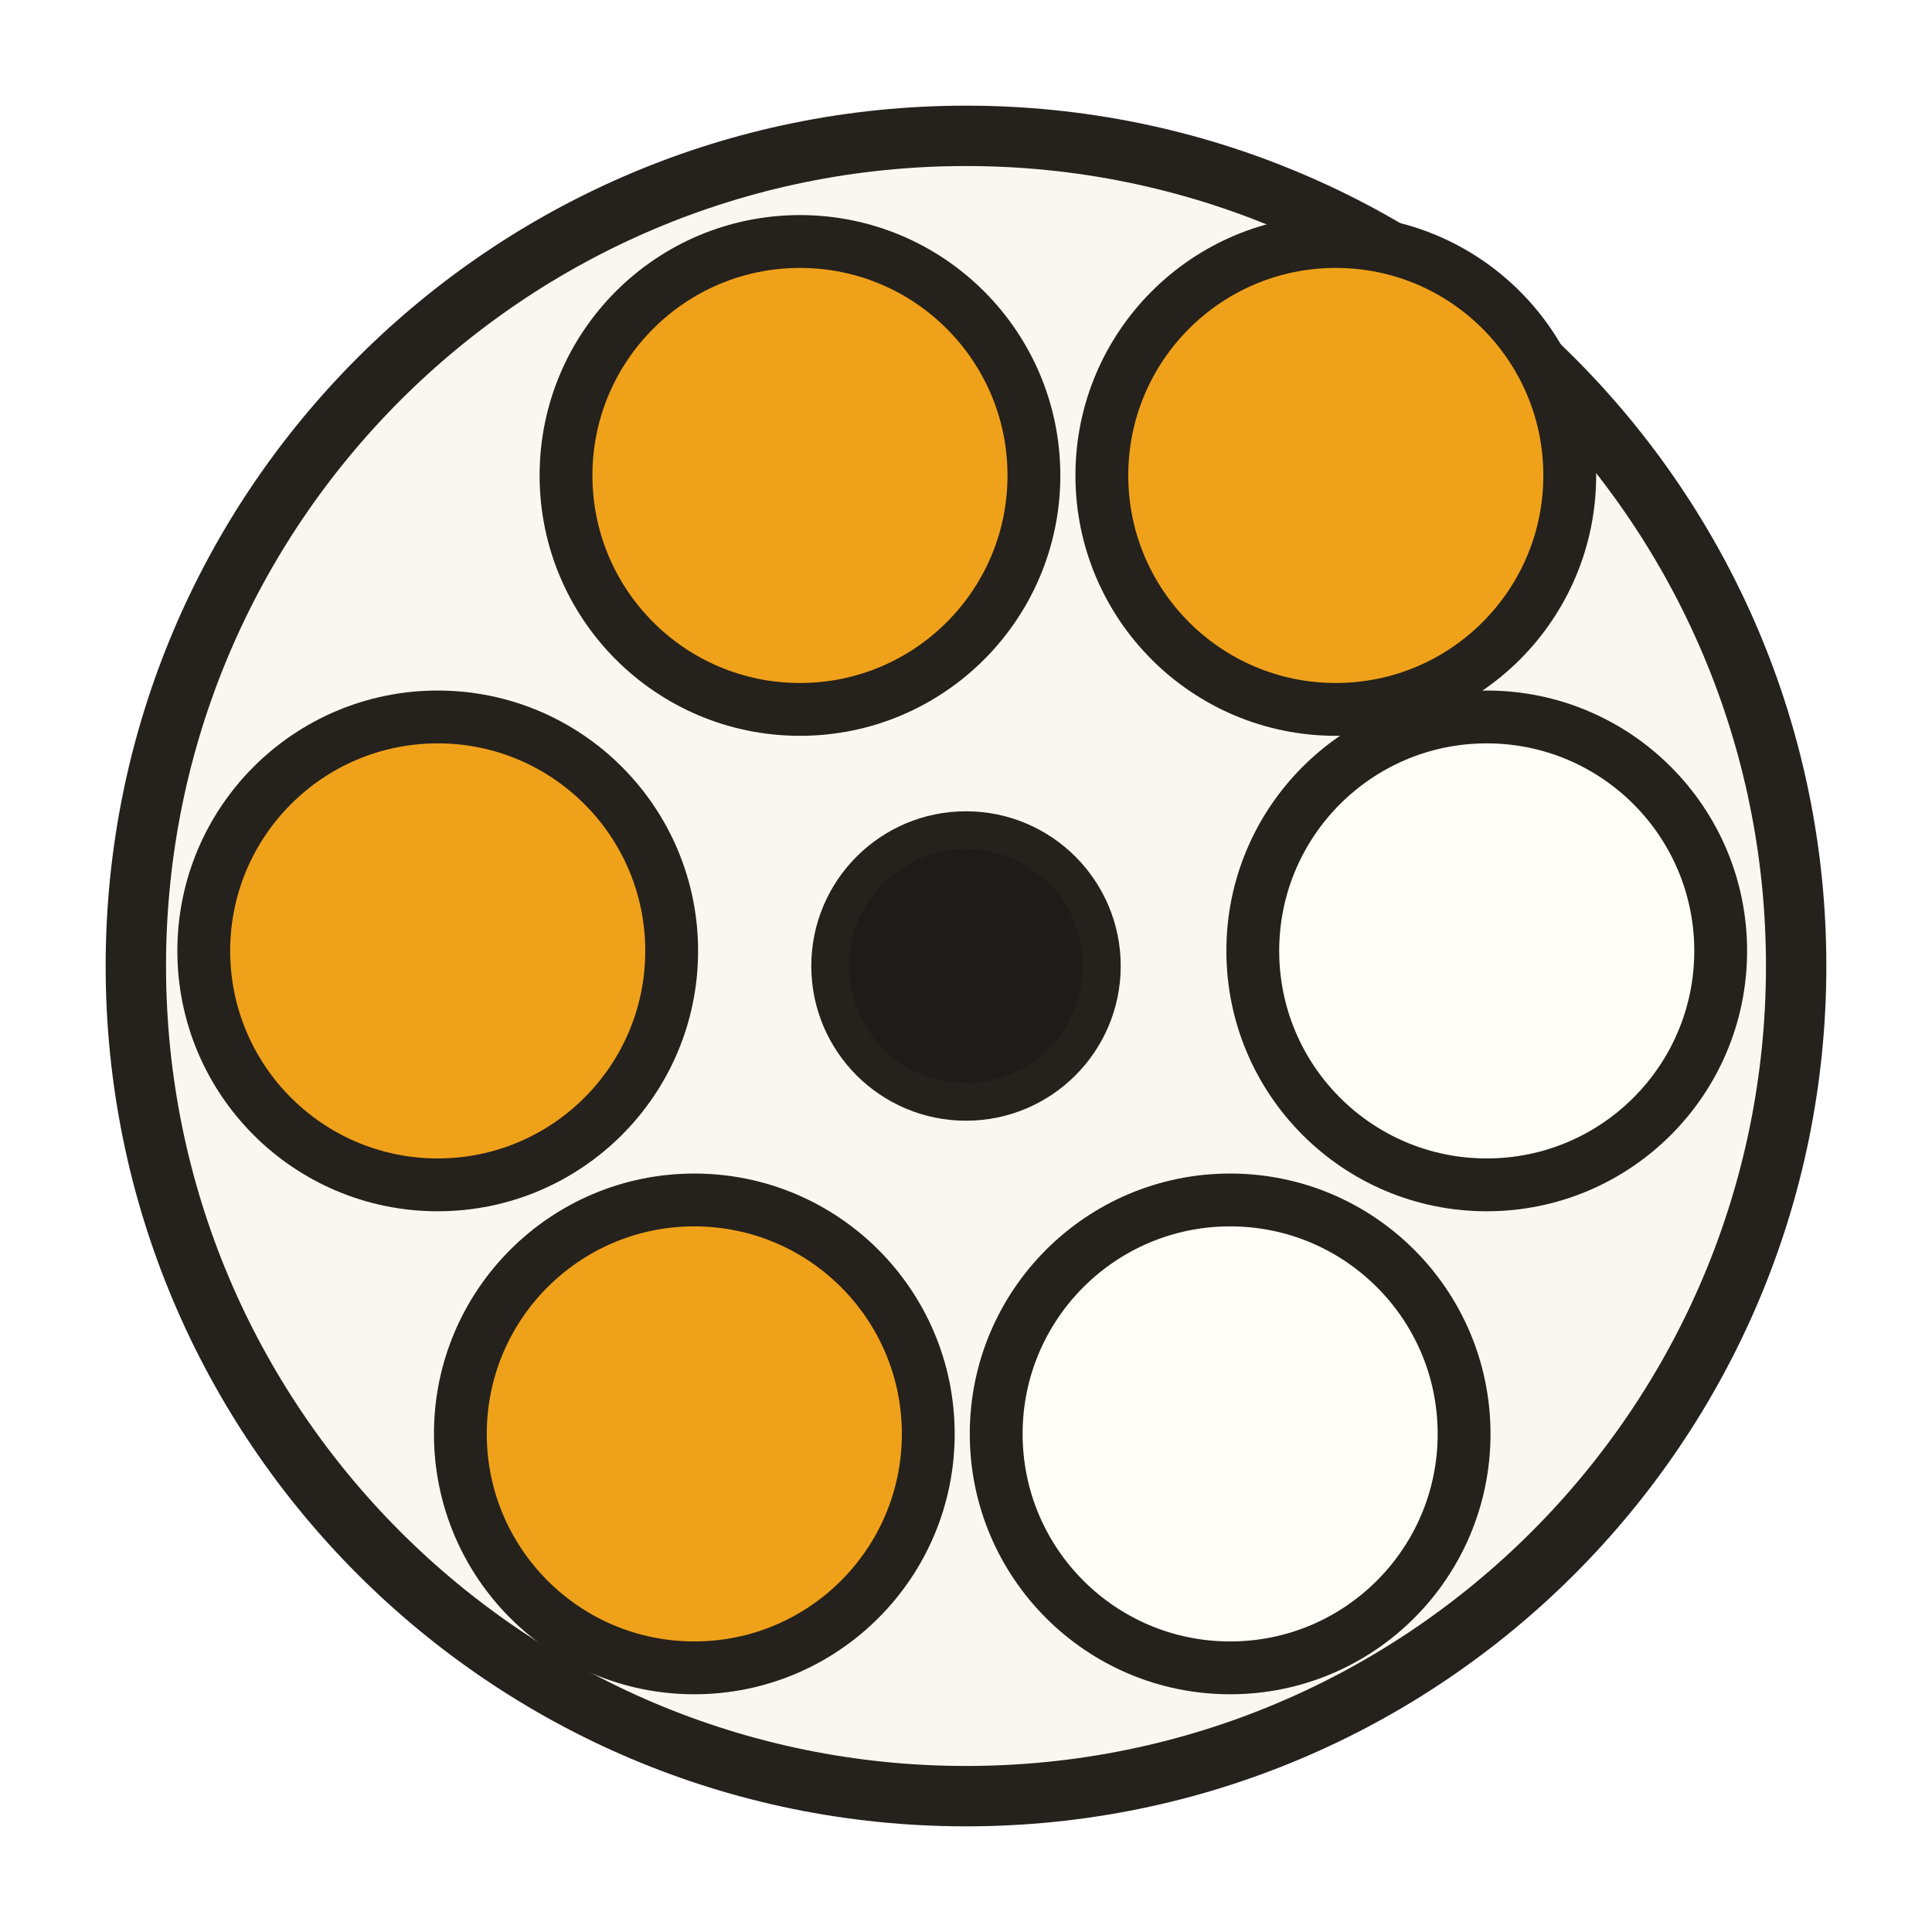
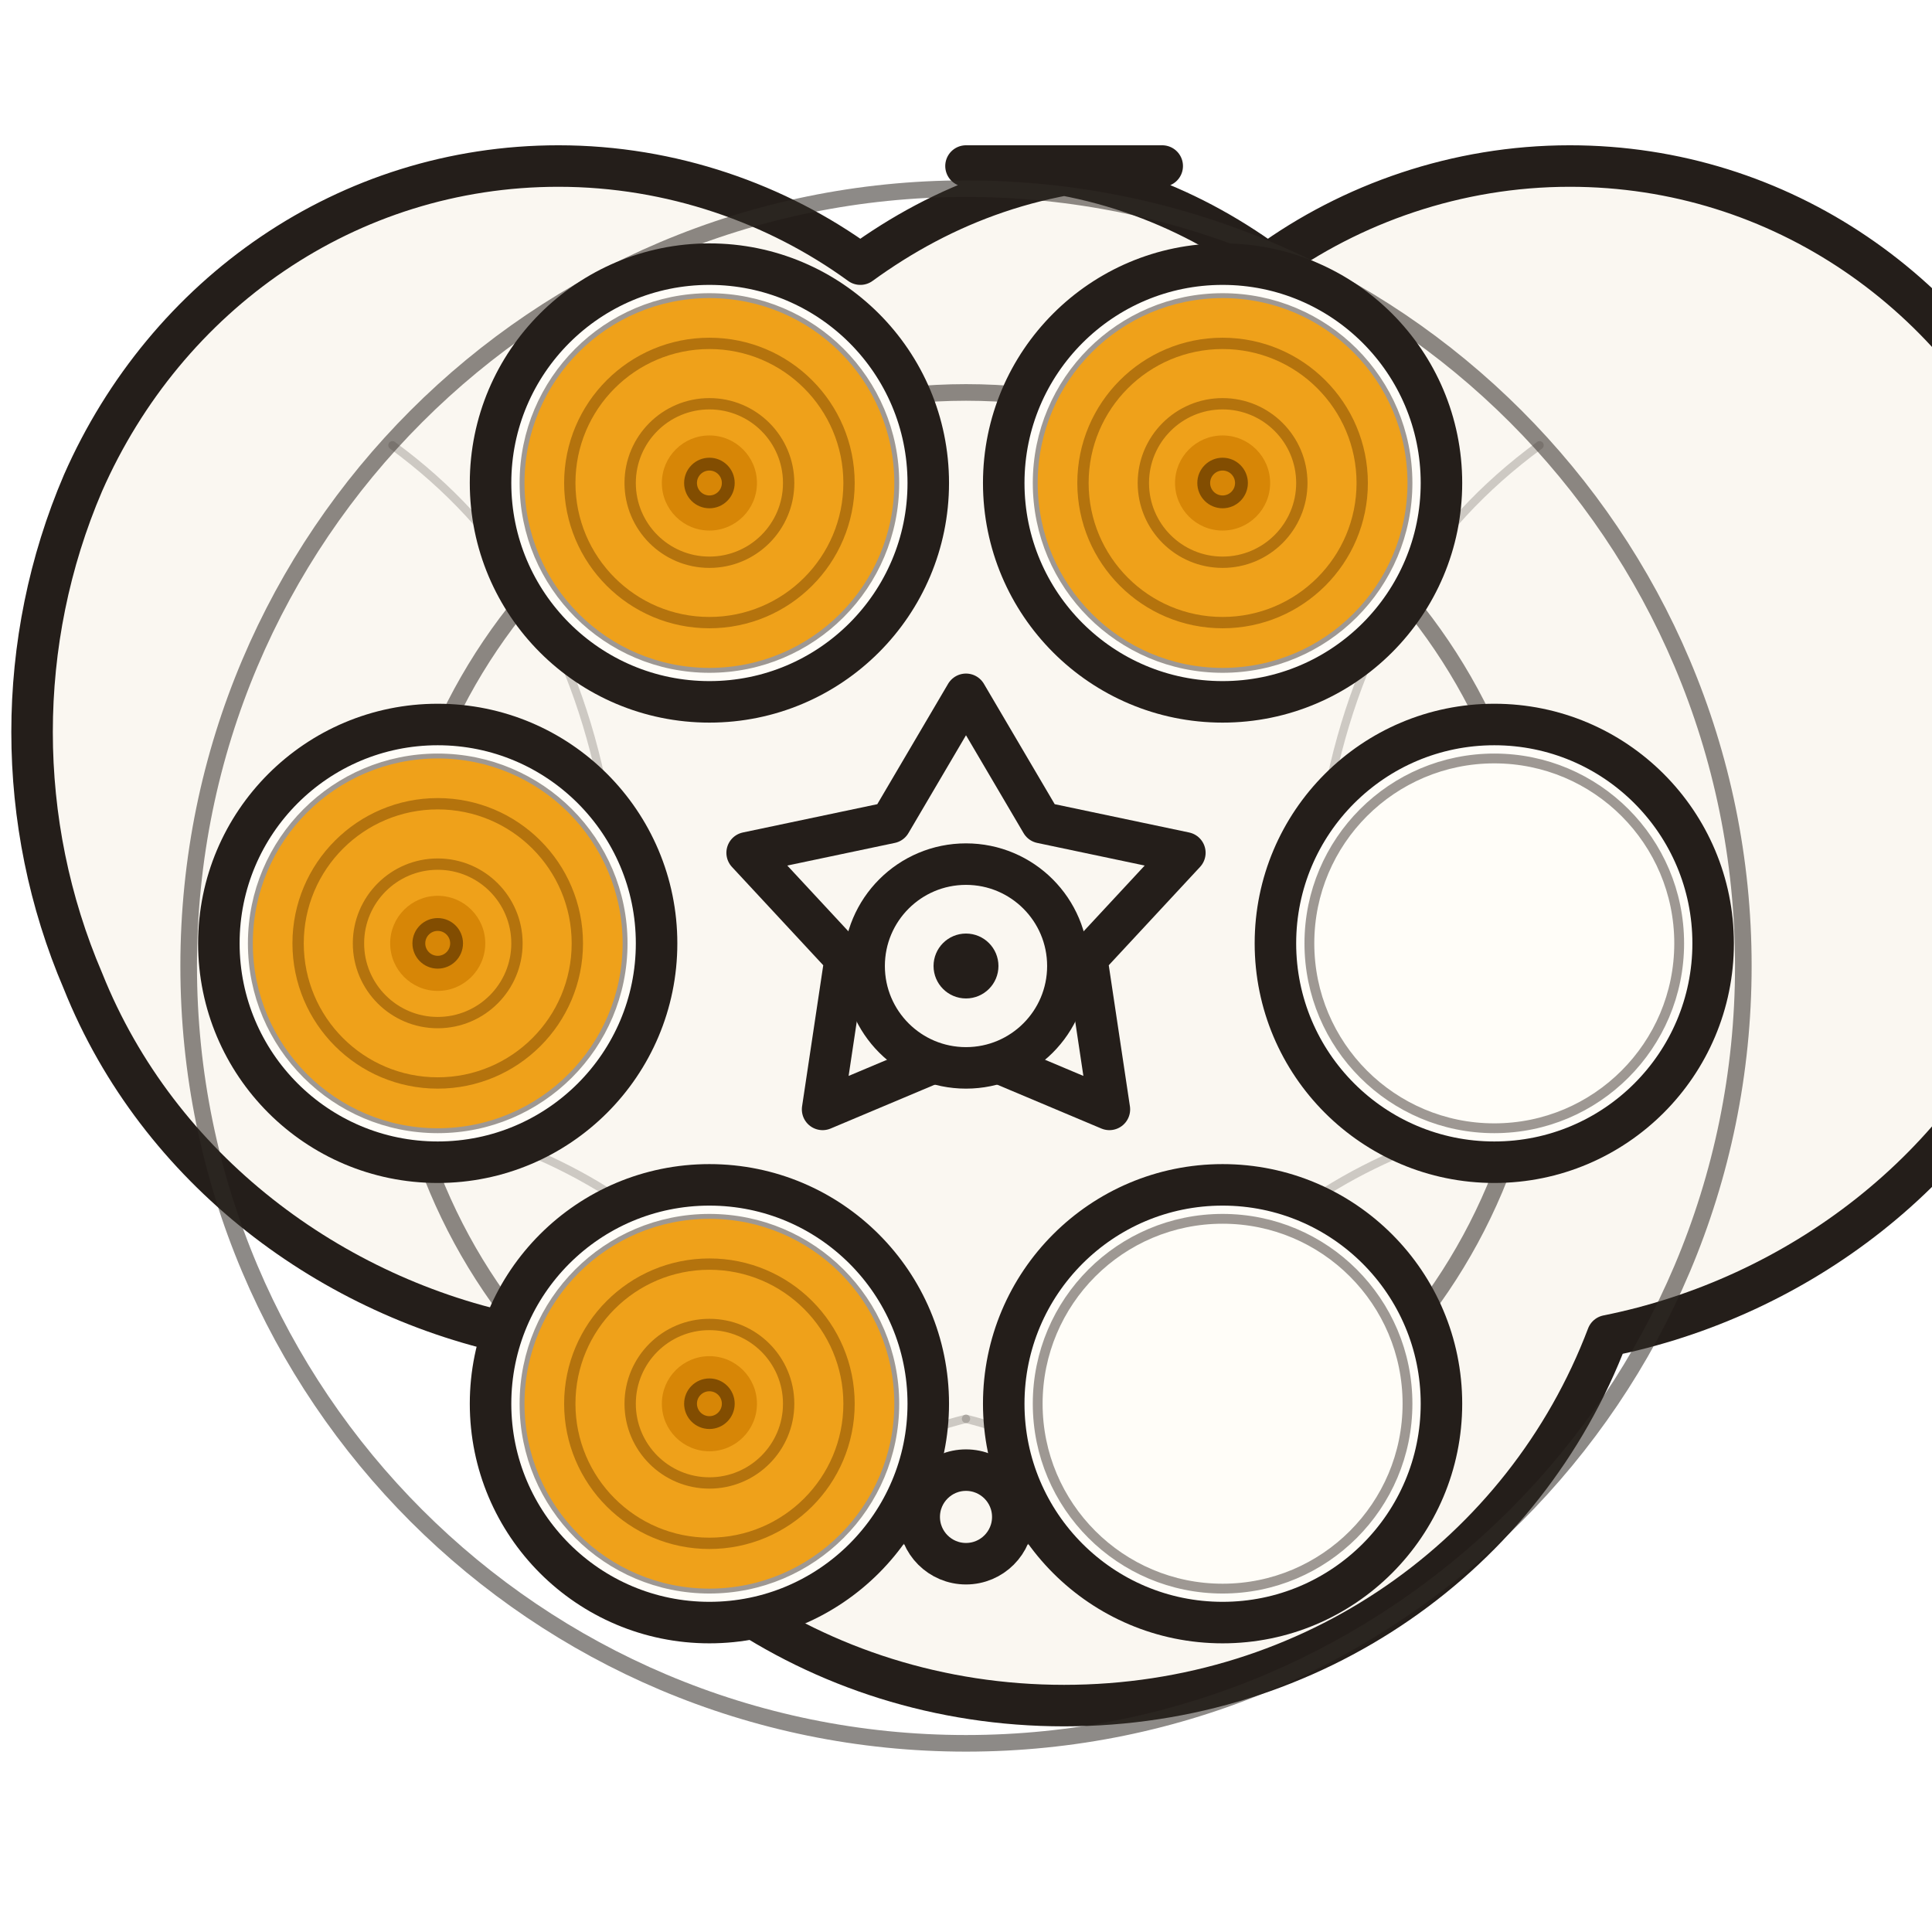
- <svg xmlns="http://www.w3.org/2000/svg" viewBox="0 0 256 256" fill="none">
-   <circle cx="128" cy="128" r="110" fill="#faf7f1" stroke="#25211d" stroke-width="8" />
-   <circle cx="128" cy="128" r="18" fill="#1f1b18" stroke="#25211d" stroke-width="5" />
-   <circle cx="106" cy="63" r="31" fill="#f0a11a" stroke="#25211d" stroke-width="7" />
-   <circle cx="177" cy="63" r="31" fill="#f0a11a" stroke="#25211d" stroke-width="7" />
-   <circle cx="58" cy="126" r="31" fill="#f0a11a" stroke="#25211d" stroke-width="7" />
-   <circle cx="197" cy="126" r="31" fill="#fffdf8" stroke="#25211d" stroke-width="7" />
-   <circle cx="92" cy="190" r="31" fill="#f0a11a" stroke="#25211d" stroke-width="7" />
-   <circle cx="163" cy="190" r="31" fill="#fffdf8" stroke="#25211d" stroke-width="7" />
+ <svg xmlns="http://www.w3.org/2000/svg" viewBox="0 0 256 256">
+   <style>
+     .frame { fill: #faf7f1; stroke: #241e1a; stroke-width: 5.5; stroke-linejoin: round; }
+     .line { fill: none; stroke: #3e3731; stroke-linecap: round; opacity: 0.24; }
+     .ring { fill: none; stroke: #2f2924; stroke-width: 2.2; opacity: 0.55; }
+     .chamber { fill: #fffdf8; stroke: #241e1a; stroke-width: 5.5; }
+     .chamber-ring { fill: none; stroke: #4e463f; stroke-width: 1.3; opacity: 0.55; }
+     .loaded { fill: #efa11a; }
+     .loaded-ring { fill: none; stroke: #9b5f07; stroke-width: 1.5; opacity: 0.7; }
+     .primer { fill: #d78606; }
+     .primer-ring { fill: none; stroke: #734300; stroke-width: 1.7; opacity: 0.85; }
+   </style>
+   <defs>
+     <g id="empty-chamber">
+       <circle class="chamber" r="29" />
+       <circle class="chamber-ring" r="24.5" />
+     </g>
+     <g id="loaded-chamber">
+       <use href="#empty-chamber" />
+       <circle class="loaded" r="24.5" />
+       <circle class="loaded-ring" r="18.5" />
+       <circle class="loaded-ring" r="10.5" />
+       <circle class="primer" r="6.3" />
+       <circle class="primer-ring" r="2.5" />
+     </g>
+   </defs>
+   <path class="frame" d="M128 22c16 0 29 5 40 13 11-8 25-13 40-13 28 0 52 17 63 42 9 21 9 45 0 66-10 25-33 42-58 47-11 29-39 49-72 49s-61-20-72-49c-25-5-48-22-58-47-9-21-9-45 0-66 11-25 35-42 63-42 15 0 29 5 40 13 11-8 24-13 40-13Z" />
+   <circle class="ring" cx="128" cy="128" r="103" />
+   <circle class="ring" cx="128" cy="128" r="76" />
+   <path class="line" d="M52 59c15 11 24 26 28 46" stroke-width="1.1" />
+   <path class="line" d="M204 59c-15 11-24 26-28 46" stroke-width="1.1" />
+   <path class="line" d="M48 147c17 2 31 8 43 19" stroke-width="1.1" />
+   <path class="line" d="M208 147c-17 2-31 8-43 19" stroke-width="1.1" />
+   <path class="line" d="M92 210c12-12 24-19 36-22" stroke-width="1.1" />
+   <path class="line" d="M164 210c-12-12-24-19-36-22" stroke-width="1.1" />
+   <path class="frame" d="M128 92l10 17 19 4-13 14 3 20-19-8-19 8 3-20-13-14 19-4 10-17Z" />
+   <circle class="frame" cx="128" cy="128" r="13.5" />
+   <circle cx="128" cy="128" r="4.3" fill="#241e1a" />
+   <circle class="frame" cx="128" cy="201" r="6.2" />
+   <use href="#loaded-chamber" transform="translate(94 64)" />
+   <use href="#loaded-chamber" transform="translate(162 64)" />
+   <use href="#loaded-chamber" transform="translate(58 125)" />
+   <use href="#empty-chamber" transform="translate(198 125)" />
+   <use href="#loaded-chamber" transform="translate(94 186)" />
+   <use href="#empty-chamber" transform="translate(162 186)" />
</svg>
